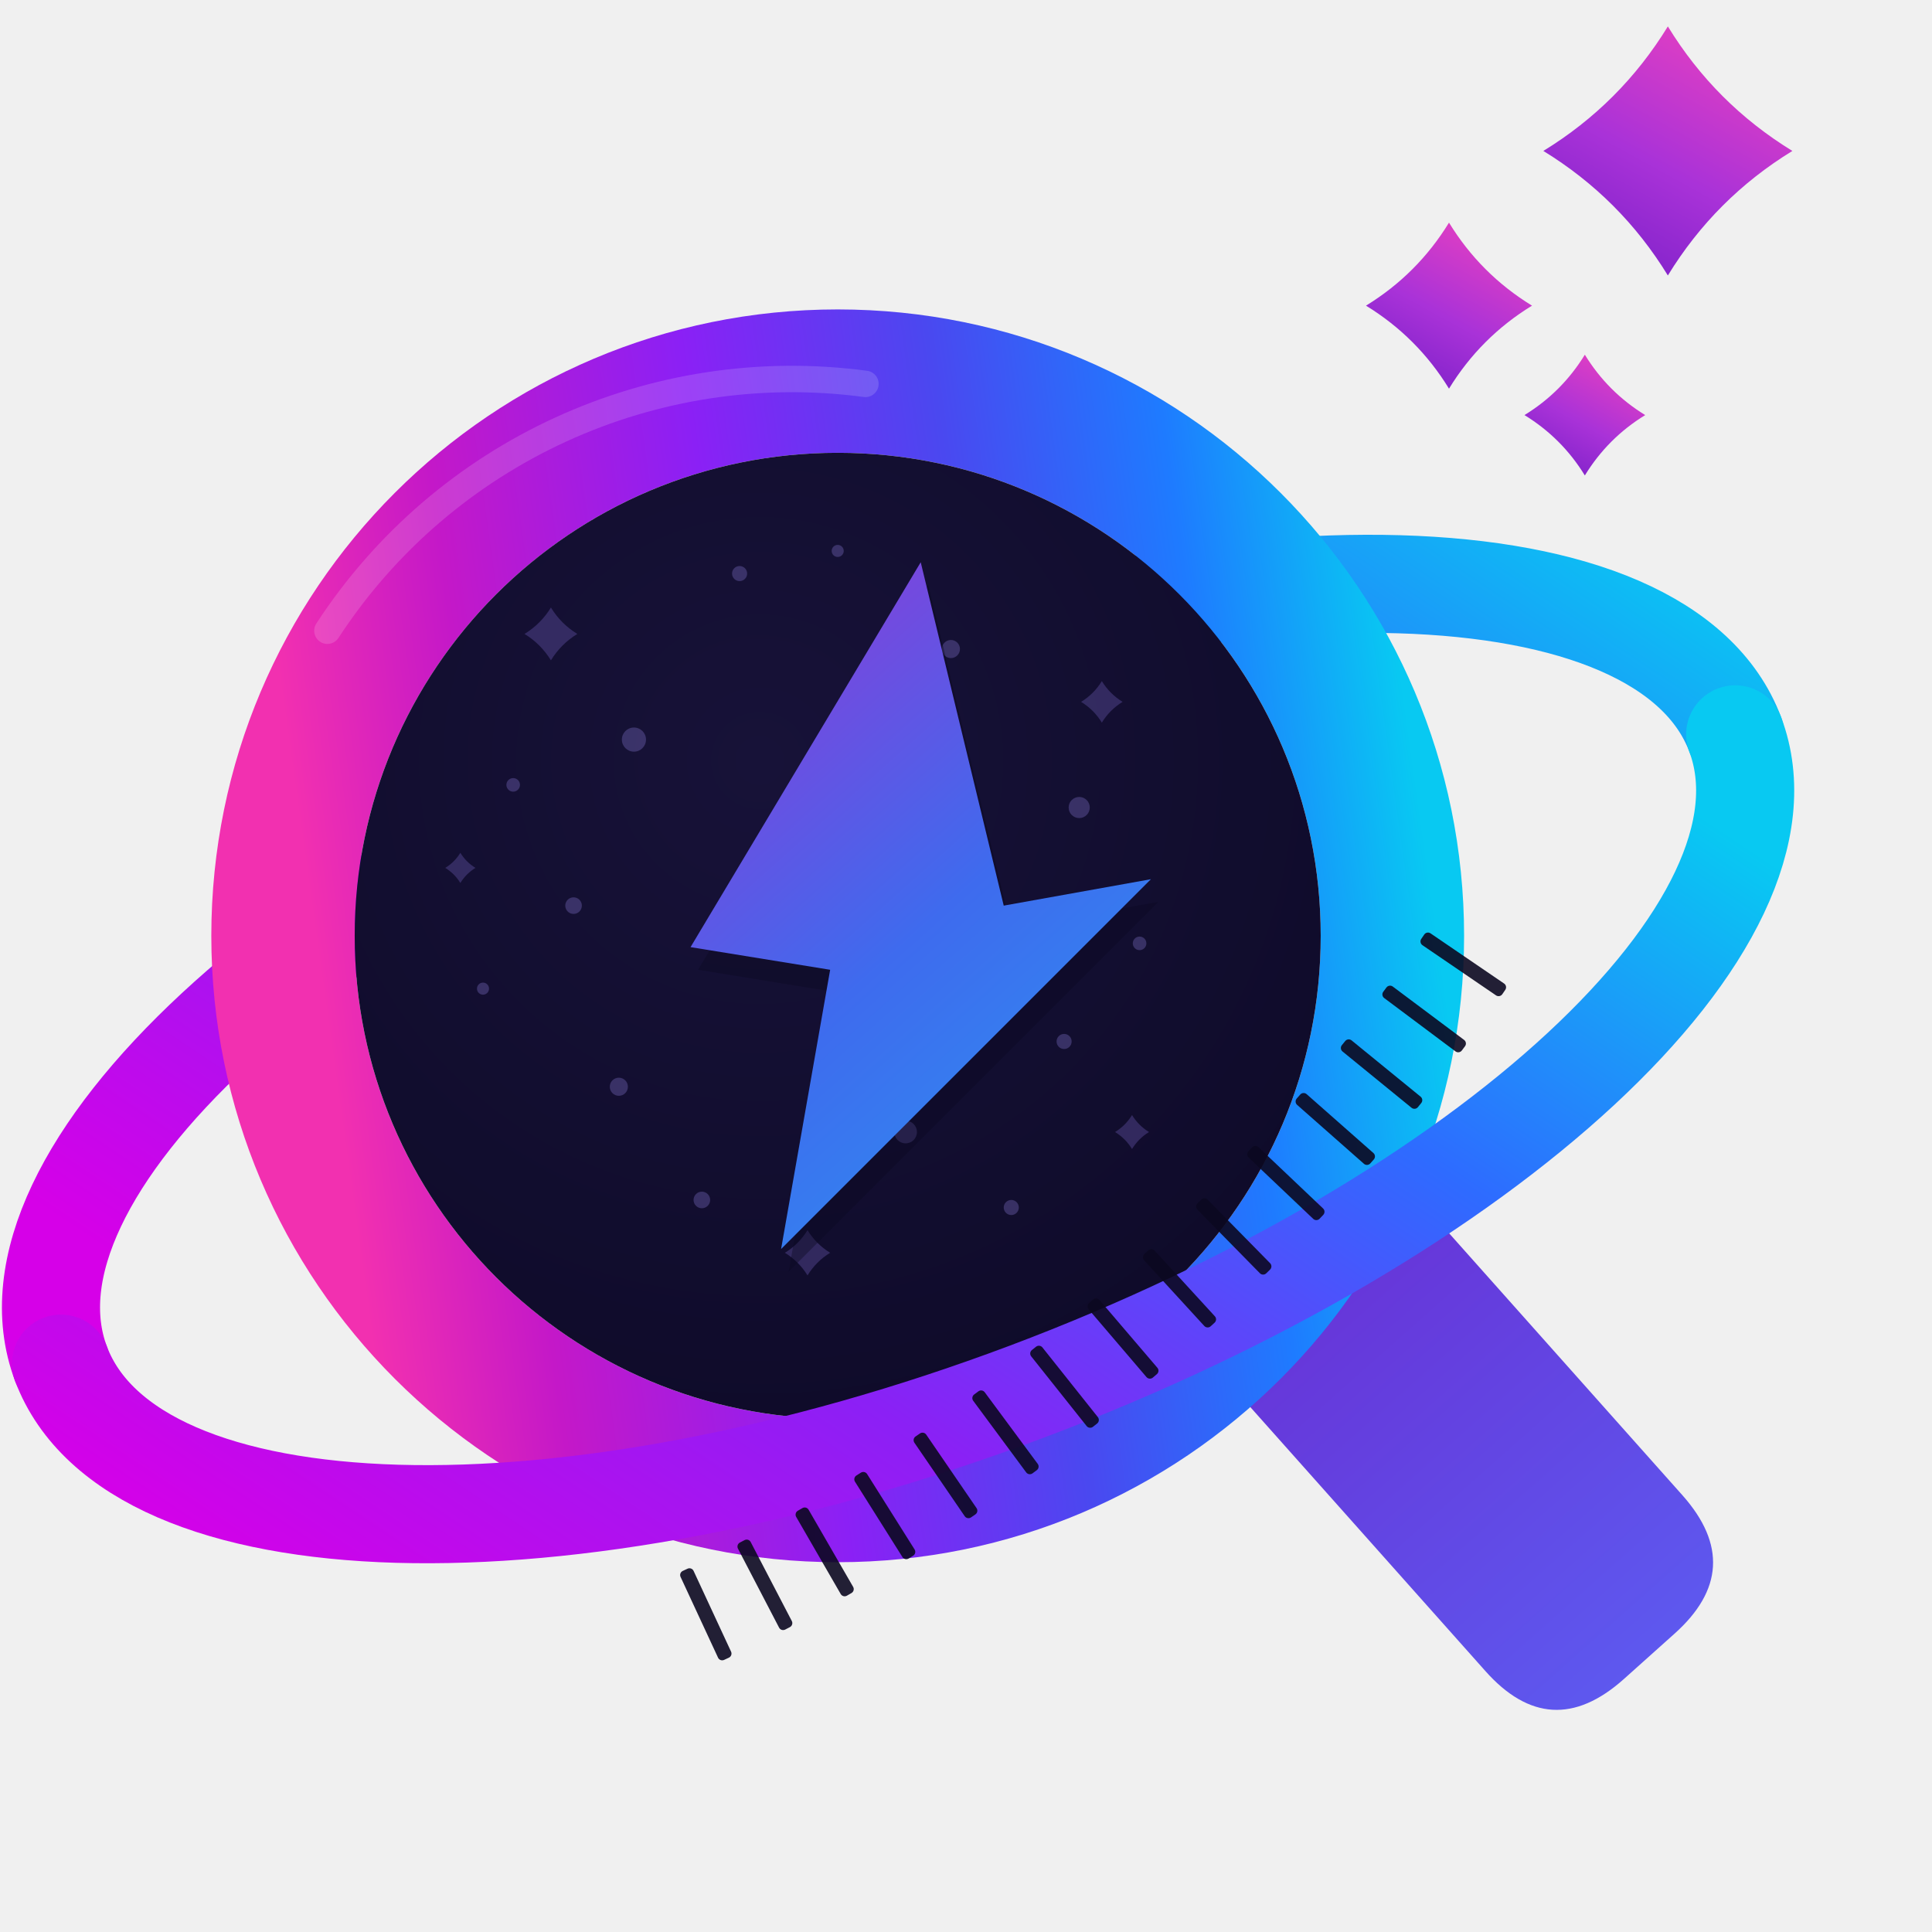
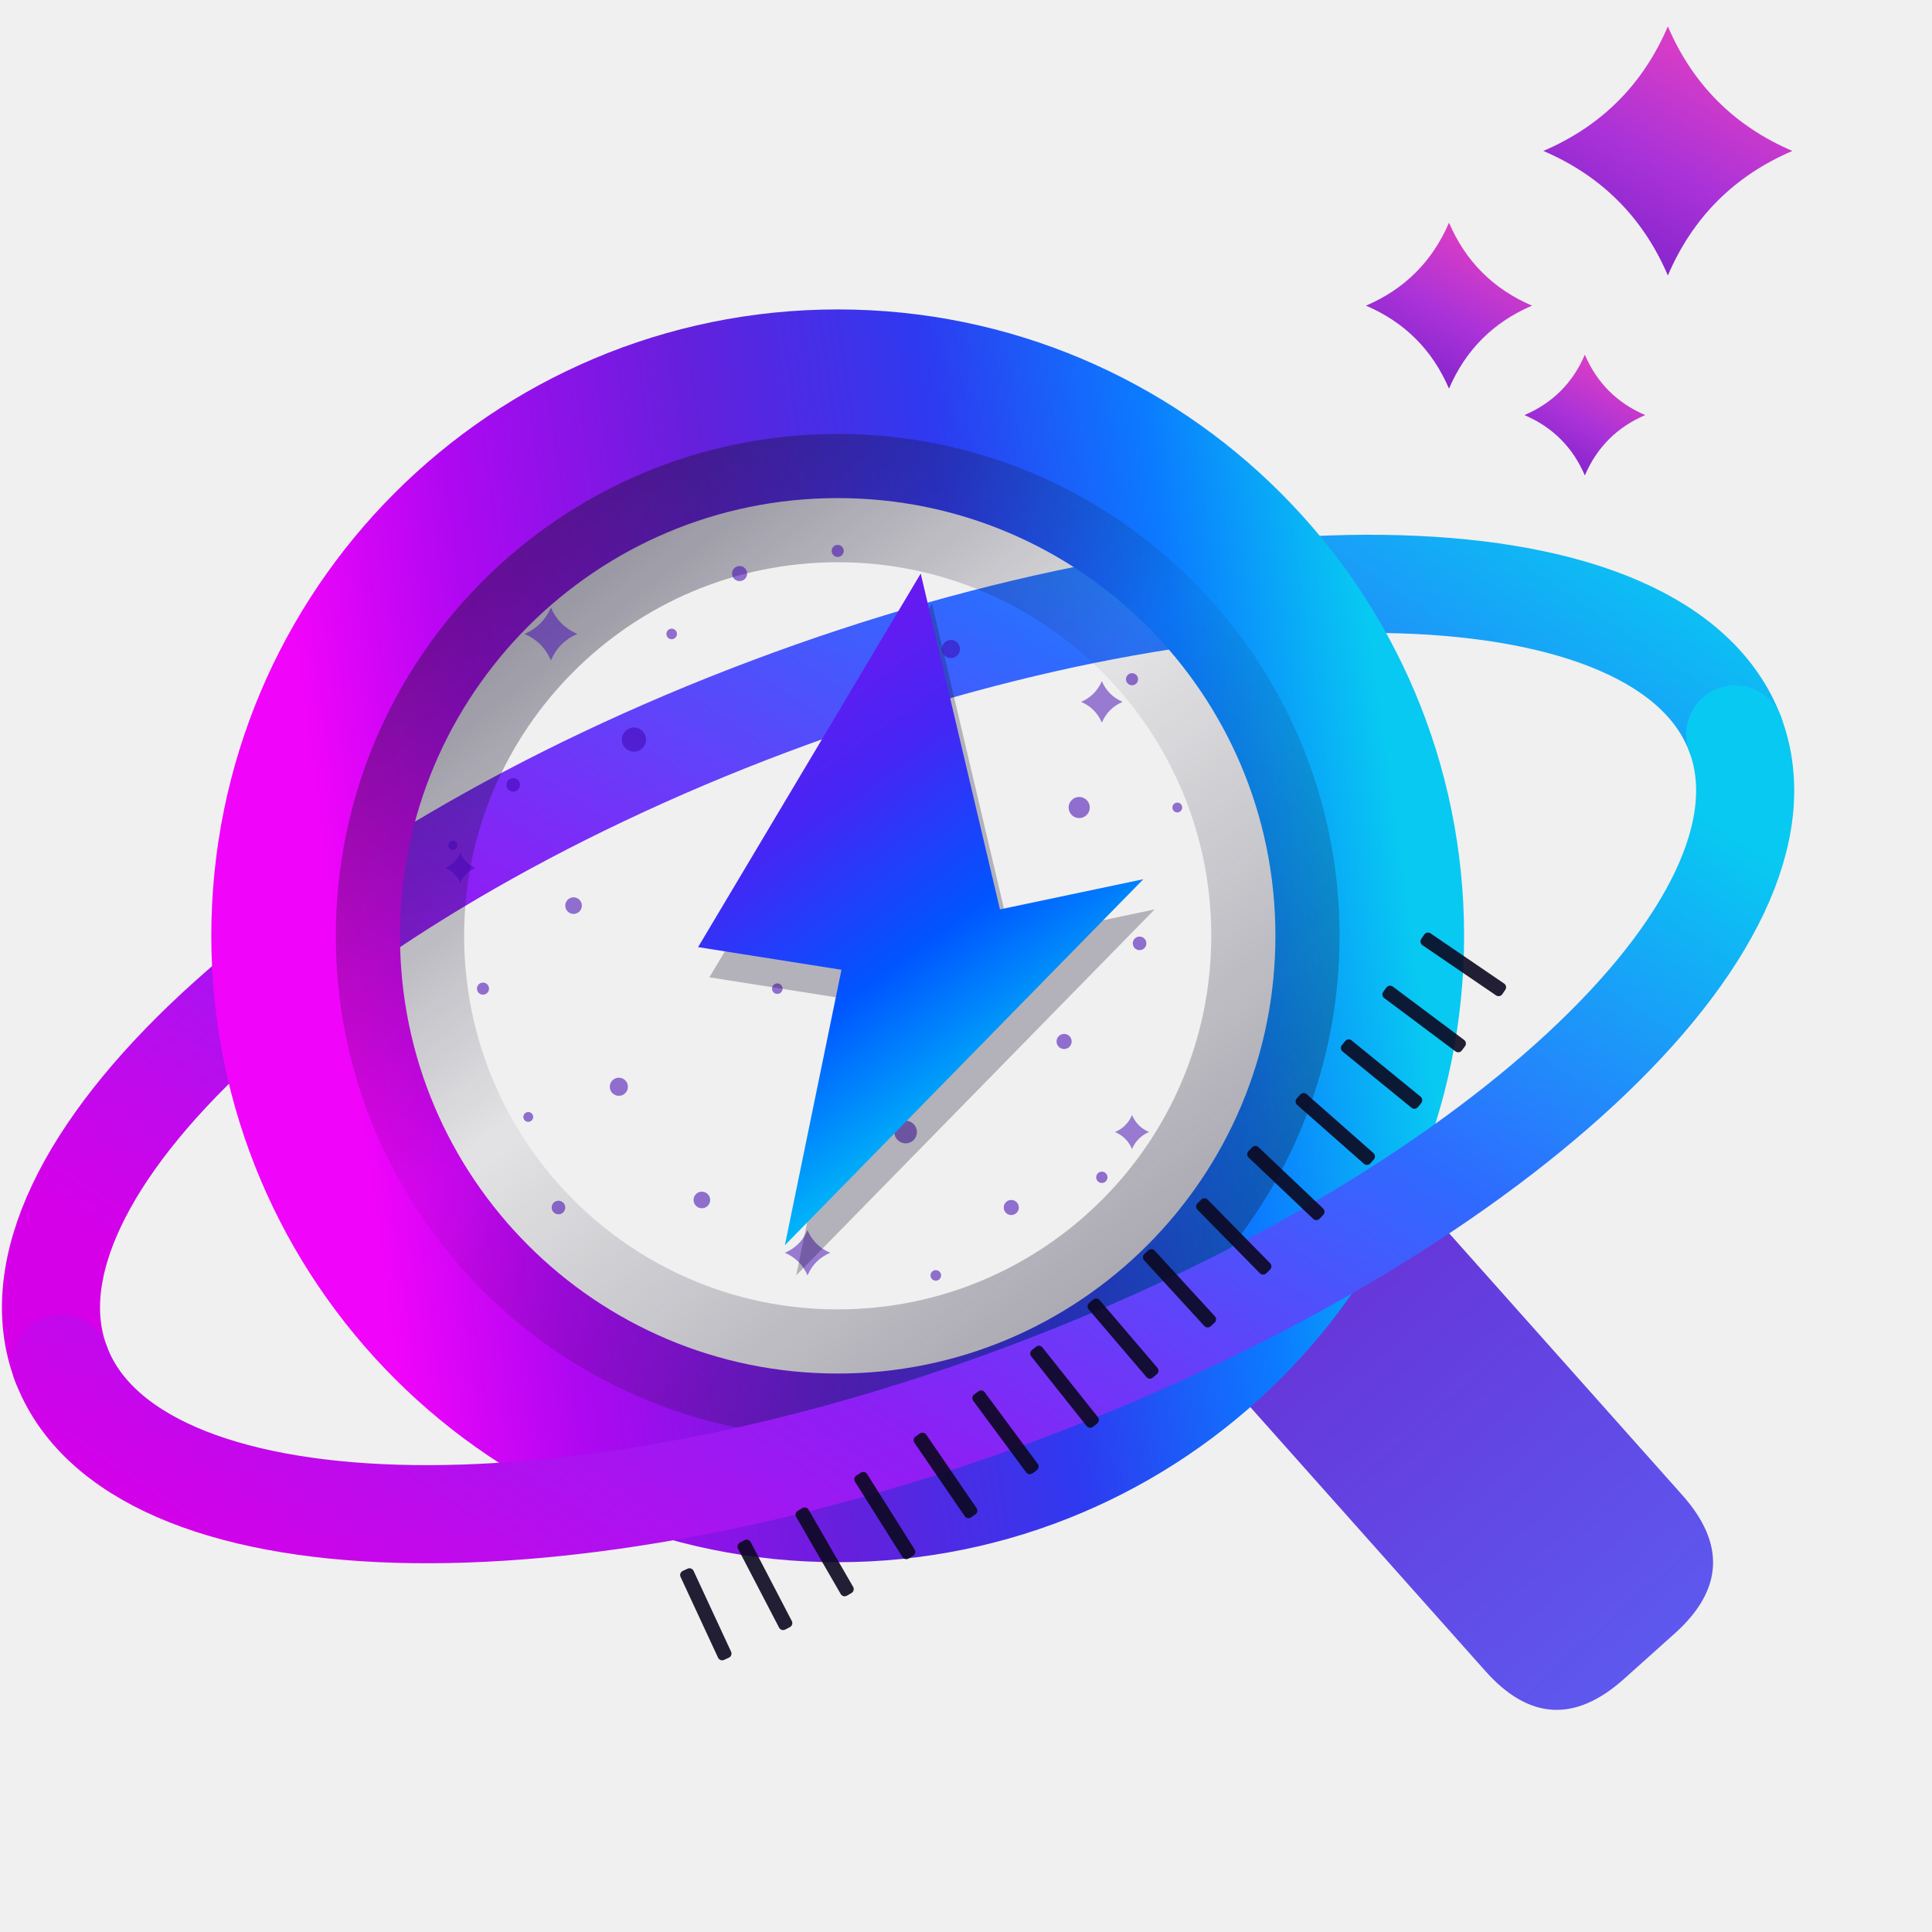
<svg xmlns="http://www.w3.org/2000/svg" viewBox="0 0 512 512" role="img" aria-label="QUICKKIT symbol">
  <defs>
    <linearGradient id="qk-ring" x1="0" y1="0.32" x2="1" y2="0.18">
-       <stop offset="0" stop-color="#F230B0" />
-       <stop offset="0.16" stop-color="#C418C8" />
-       <stop offset="0.4" stop-color="#8B20F5" />
-       <stop offset="0.62" stop-color="#4A48F0" />
-       <stop offset="0.82" stop-color="#1E7BFF" />
+       <stop offset="0" stop-color="#F004FA" />
+       <stop offset="0.16" stop-color="#B007F2" />
+       <stop offset="0.4" stop-color="#6420DC" />
+       <stop offset="0.62" stop-color="#2E3AF0" />
+       <stop offset="0.82" stop-color="#0B7BFF" />
      <stop offset="1" stop-color="#08C9F2" />
    </linearGradient>
    <linearGradient id="qk-orbit" x1="0" y1="0.5" x2="1" y2="0.35">
      <stop offset="0" stop-color="#D600E8" />
      <stop offset="0.35" stop-color="#8B20F5" />
      <stop offset="0.7" stop-color="#2E6BFF" />
      <stop offset="1" stop-color="#08C9F2" />
    </linearGradient>
-     <linearGradient id="qk-bolt" x1="0.15" y1="0" x2="0.75" y2="1">
-       <stop offset="0" stop-color="#8B3BD8" />
-       <stop offset="0.55" stop-color="#3E6BEE" />
-       <stop offset="1" stop-color="#2E8FF0" />
+     <linearGradient id="qk-bolt" x1="0.25" y1="0" x2="0.72" y2="1">
+       <stop offset="0" stop-color="#7A13EF" />
+       <stop offset="0.3" stop-color="#4526F5" />
+       <stop offset="0.55" stop-color="#0055FF" />
+       <stop offset="0.8" stop-color="#00B8F8" />
+       <stop offset="1" stop-color="#10E4F4" />
    </linearGradient>
    <linearGradient id="qk-spark" x1="0.75" y1="0" x2="0.2" y2="1">
      <stop offset="0" stop-color="#E840C0" />
      <stop offset="0.55" stop-color="#A932D8" />
      <stop offset="1" stop-color="#7B20C8" />
    </linearGradient>
-     <radialGradient id="qk-planet" cx="0.42" cy="0.32" r="1">
-       <stop offset="0" stop-color="#171238" />
-       <stop offset="0.6" stop-color="#100C2C" />
-       <stop offset="1" stop-color="#0B0820" />
-     </radialGradient>
+     <linearGradient id="qk-inner-shade" x1="0.12" y1="0" x2="0.9" y2="1">
+       <stop offset="0" stop-color="#17132F" stop-opacity="0.5" />
+       <stop offset="0.45" stop-color="#17132F" stop-opacity="0.06" />
+       <stop offset="1" stop-color="#17132F" stop-opacity="0.38" />
+     </linearGradient>
    <linearGradient id="qk-tail" x1="0" y1="0" x2="0.85" y2="1">
      <stop offset="0" stop-color="#6A28D0" />
      <stop offset="1" stop-color="#5D5AF0" />
    </linearGradient>
  </defs>
  <g transform="rotate(-20.6 238 278)">
    <path d="M 1 278 A 237 97 0 0 1 475 278" fill="none" stroke="url(#qk-orbit)" stroke-width="26" stroke-linecap="round" />
  </g>
  <path d="M 313.9 353.3 L 393.6 442.8 Q 410.9 462.3 430.3 445.0 L 443.7 433.0 Q 463.1 415.7 445.9 396.3 L 366.1 306.7 Z" fill="url(#qk-tail)" />
-   <circle cx="222" cy="248" r="147" fill="none" stroke="url(#qk-ring)" stroke-linecap="round" stroke-width="38" />
-   <circle cx="222" cy="248" r="128" fill="url(#qk-planet)" />
-   <circle cx="168" cy="196" r="3.2" fill="#8A7BD8" opacity="0.32" />
-   <circle cx="252" cy="172" r="2.4" fill="#8A7BD8" opacity="0.32" />
-   <circle cx="196" cy="152" r="2" fill="#8A7BD8" opacity="0.32" />
-   <circle cx="286" cy="214" r="2.8" fill="#8A7BD8" opacity="0.32" />
-   <circle cx="152" cy="240" r="2.2" fill="#8A7BD8" opacity="0.32" />
-   <circle cx="240" cy="300" r="3" fill="#8A7BD8" opacity="0.32" />
-   <circle cx="186" cy="318" r="2.2" fill="#8A7BD8" opacity="0.32" />
-   <circle cx="282" cy="276" r="2" fill="#8A7BD8" opacity="0.32" />
-   <circle cx="136" cy="208" r="1.8" fill="#8A7BD8" opacity="0.32" />
-   <circle cx="222" cy="146" r="1.6" fill="#8A7BD8" opacity="0.32" />
-   <circle cx="302" cy="250" r="1.8" fill="#8A7BD8" opacity="0.32" />
-   <circle cx="164" cy="288" r="2.4" fill="#8A7BD8" opacity="0.32" />
-   <circle cx="268" cy="320" r="2" fill="#8A7BD8" opacity="0.32" />
-   <circle cx="128" cy="262" r="1.6" fill="#8A7BD8" opacity="0.32" />
-   <path d="M 146 161 Q 148.66 165.34 153 168 Q 148.66 170.66 146 175 Q 143.34 170.66 139 168 Q 143.34 165.34 146 161 Z" fill="#7E6BD0" opacity="0.3" />
-   <path d="M 292 180.5 Q 294.09 183.91 297.5 186 Q 294.09 188.09 292 191.5 Q 289.91 188.09 286.5 186 Q 289.91 183.91 292 180.5 Z" fill="#7E6BD0" opacity="0.3" />
-   <path d="M 214 326 Q 216.28 329.72 220 332 Q 216.28 334.28 214 338 Q 211.72 334.28 208 332 Q 211.72 329.72 214 326 Z" fill="#7E6BD0" opacity="0.3" />
-   <path d="M 300 295.5 Q 301.71 298.29 304.5 300 Q 301.71 301.71 300 304.5 Q 298.29 301.71 295.5 300 Q 298.29 298.29 300 295.5 Z" fill="#7E6BD0" opacity="0.3" />
-   <path d="M 122 226 Q 123.52 228.48 126 230 Q 123.52 231.52 122 234 Q 120.48 231.52 118 230 Q 120.48 228.48 122 226 Z" fill="#7E6BD0" opacity="0.3" />
-   <path d="M 244 149 L 183 251 L 220 257 L 207 331 L 305 233 L 266 240 Z" transform="translate(2 6)" fill="#0B0820" opacity="0.4" />
-   <path d="M 244 149 L 183 251 L 220 257 L 207 331 L 305 233 L 266 240 Z" fill="url(#qk-bolt)" />
+   <circle cx="222" cy="248" r="141" fill="none" stroke="url(#qk-ring)" stroke-linecap="round" stroke-width="50" />
+   <circle cx="222" cy="248" r="116" fill="none" stroke="url(#qk-inner-shade)" stroke-width="34" />
+   <circle cx="168" cy="196" r="3.2" fill="#4003B1" opacity="0.55" />
+   <circle cx="252" cy="172" r="2.4" fill="#4003B1" opacity="0.55" />
+   <circle cx="196" cy="152" r="2" fill="#4003B1" opacity="0.55" />
+   <circle cx="286" cy="214" r="2.8" fill="#4003B1" opacity="0.55" />
+   <circle cx="152" cy="240" r="2.2" fill="#4003B1" opacity="0.55" />
+   <circle cx="240" cy="300" r="3" fill="#4003B1" opacity="0.55" />
+   <circle cx="186" cy="318" r="2.2" fill="#4003B1" opacity="0.55" />
+   <circle cx="282" cy="276" r="2" fill="#4003B1" opacity="0.55" />
+   <circle cx="136" cy="208" r="1.8" fill="#4003B1" opacity="0.55" />
+   <circle cx="222" cy="146" r="1.6" fill="#4003B1" opacity="0.55" />
+   <circle cx="302" cy="250" r="1.8" fill="#4003B1" opacity="0.55" />
+   <circle cx="164" cy="288" r="2.4" fill="#4003B1" opacity="0.55" />
+   <circle cx="268" cy="320" r="2" fill="#4003B1" opacity="0.55" />
+   <circle cx="128" cy="262" r="1.6" fill="#4003B1" opacity="0.55" />
+   <circle cx="148" cy="320" r="1.8" fill="#4003B1" opacity="0.55" />
+   <circle cx="300" cy="180" r="1.6" fill="#4003B1" opacity="0.55" />
+   <circle cx="178" cy="168" r="1.4" fill="#4003B1" opacity="0.55" />
+   <circle cx="236" cy="210" r="1.5" fill="#4003B1" opacity="0.55" />
+   <circle cx="206" cy="262" r="1.4" fill="#4003B1" opacity="0.55" />
+   <circle cx="262" cy="240" r="1.7" fill="#4003B1" opacity="0.55" />
+   <circle cx="140" cy="296" r="1.3" fill="#4003B1" opacity="0.55" />
+   <circle cx="292" cy="312" r="1.5" fill="#4003B1" opacity="0.55" />
+   <circle cx="120" cy="224" r="1.2" fill="#4003B1" opacity="0.55" />
+   <circle cx="312" cy="214" r="1.3" fill="#4003B1" opacity="0.55" />
+   <circle cx="248" cy="338" r="1.4" fill="#4003B1" opacity="0.55" />
+   <path d="M 146 161 Q 148.1 165.9 153 168 Q 148.1 170.1 146 175 Q 143.9 170.1 139 168 Q 143.9 165.9 146 161 Z" fill="#4003B1" opacity="0.5" />
+   <path d="M 292 180.5 Q 293.65 184.35 297.5 186 Q 293.65 187.65 292 191.5 Q 290.35 187.65 286.5 186 Q 290.35 184.35 292 180.5 Z" fill="#4003B1" opacity="0.5" />
+   <path d="M 214 326 Q 215.8 330.2 220 332 Q 215.8 333.8 214 338 Q 212.2 333.8 208 332 Q 212.2 330.2 214 326 Z" fill="#4003B1" opacity="0.5" />
+   <path d="M 300 295.5 Q 301.35 298.65 304.5 300 Q 301.35 301.35 300 304.5 Q 298.65 301.35 295.5 300 Q 298.65 298.65 300 295.5 Z" fill="#4003B1" opacity="0.5" />
+   <path d="M 122 226 Q 123.2 228.8 126 230 Q 123.2 231.2 122 234 Q 120.8 231.2 118 230 Q 120.8 228.8 122 226 Z" fill="#4003B1" opacity="0.5" />
+   <path d="M 244 152 L 185 251 L 223 257 L 208 330 L 303 233 L 265 241 Z" transform="translate(3 8)" fill="#17132F" opacity="0.28" />
+   <path d="M 244 152 L 185 251 L 223 257 L 208 330 L 303 233 L 265 241 Z" fill="url(#qk-bolt)" />
  <g transform="rotate(-20.6 238 278)">
    <path d="M 1 278 A 237 97 0 0 0 475 278" fill="none" stroke="url(#qk-orbit)" stroke-width="26" stroke-linecap="round" />
    <rect x="384.2" y="296.7" width="3.8" height="26" rx="1.2" fill="#0B0820" opacity="0.9" transform="rotate(144.9 386.1 309.7)" />
    <rect x="369.4" y="306.6" width="3.8" height="26" rx="1.2" fill="#0B0820" opacity="0.9" transform="rotate(147.4 371.3 319.6)" />
    <rect x="353.7" y="316.3" width="3.8" height="26" rx="1.2" fill="#0B0820" opacity="0.9" transform="rotate(149.8 355.6 329.3)" />
    <rect x="337.1" y="325.6" width="3.8" height="26" rx="1.2" fill="#0B0820" opacity="0.9" transform="rotate(152.0 339.0 338.6)" />
    <rect x="319.8" y="334.4" width="3.8" height="26" rx="1.2" fill="#0B0820" opacity="0.9" transform="rotate(154.1 321.7 347.4)" />
    <rect x="301.9" y="342.8" width="3.8" height="26" rx="1.2" fill="#0B0820" opacity="0.9" transform="rotate(156.1 303.8 355.8)" />
    <rect x="283.6" y="350.6" width="3.8" height="26" rx="1.2" fill="#0B0820" opacity="0.9" transform="rotate(158.1 285.5 363.6)" />
    <rect x="264.9" y="357.8" width="3.8" height="26" rx="1.2" fill="#0B0820" opacity="0.9" transform="rotate(160.1 266.8 370.8)" />
    <rect x="245.9" y="364.3" width="3.8" height="26" rx="1.2" fill="#0B0820" opacity="0.9" transform="rotate(162.1 247.8 377.3)" />
    <rect x="227.0" y="370.1" width="3.8" height="26" rx="1.2" fill="#0B0820" opacity="0.9" transform="rotate(164.1 228.9 383.1)" />
    <rect x="208.1" y="375.2" width="3.8" height="26" rx="1.2" fill="#0B0820" opacity="0.9" transform="rotate(166.2 210.0 388.2)" />
    <rect x="189.3" y="379.5" width="3.8" height="26" rx="1.2" fill="#0B0820" opacity="0.9" transform="rotate(168.4 191.2 392.5)" />
    <rect x="171.0" y="382.9" width="3.8" height="26" rx="1.2" fill="#0B0820" opacity="0.9" transform="rotate(170.6 172.9 395.9)" />
    <rect x="153.1" y="385.5" width="3.8" height="26" rx="1.2" fill="#0B0820" opacity="0.9" transform="rotate(173.1 155.0 398.5)" />
    <rect x="135.7" y="387.3" width="3.8" height="26" rx="1.2" fill="#0B0820" opacity="0.9" transform="rotate(175.7 137.6 400.3)" />
  </g>
-   <path d="M 442 7 Q 454.54 27.46 475 40 Q 454.54 52.54 442 73 Q 429.46 52.54 409 40 Q 429.46 27.46 442 7 Z" fill="url(#qk-spark)" />
-   <path d="M 384 59 Q 392.36 72.64 406 81 Q 392.36 89.36 384 103 Q 375.64 89.36 362 81 Q 375.64 72.64 384 59 Z" fill="url(#qk-spark)" />
-   <path d="M 420 94 Q 426.08 103.92 436 110 Q 426.08 116.08 420 126 Q 413.92 116.08 404 110 Q 413.92 103.92 420 94 Z" fill="url(#qk-spark)" />
-   <path d="M 86.76 167.15 A 147 147 0 0 1 229.35 101.735" fill="none" stroke="#FFFFFF" stroke-width="7" stroke-linecap="round" opacity="0.15" />
+   <path d="M 442 7 Q 451.9 30.1 475 40 Q 451.9 49.9 442 73 Q 432.1 49.9 409 40 Q 432.1 30.1 442 7 Z" fill="url(#qk-spark)" />
+   <path d="M 384 59 Q 390.6 74.4 406 81 Q 390.6 87.6 384 103 Q 377.4 87.6 362 81 Q 377.4 74.4 384 59 Z" fill="url(#qk-spark)" />
+   <path d="M 420 94 Q 424.8 105.2 436 110 Q 424.8 114.8 420 126 Q 415.2 114.8 404 110 Q 415.2 105.2 420 94 Z" fill="url(#qk-spark)" />
</svg>
